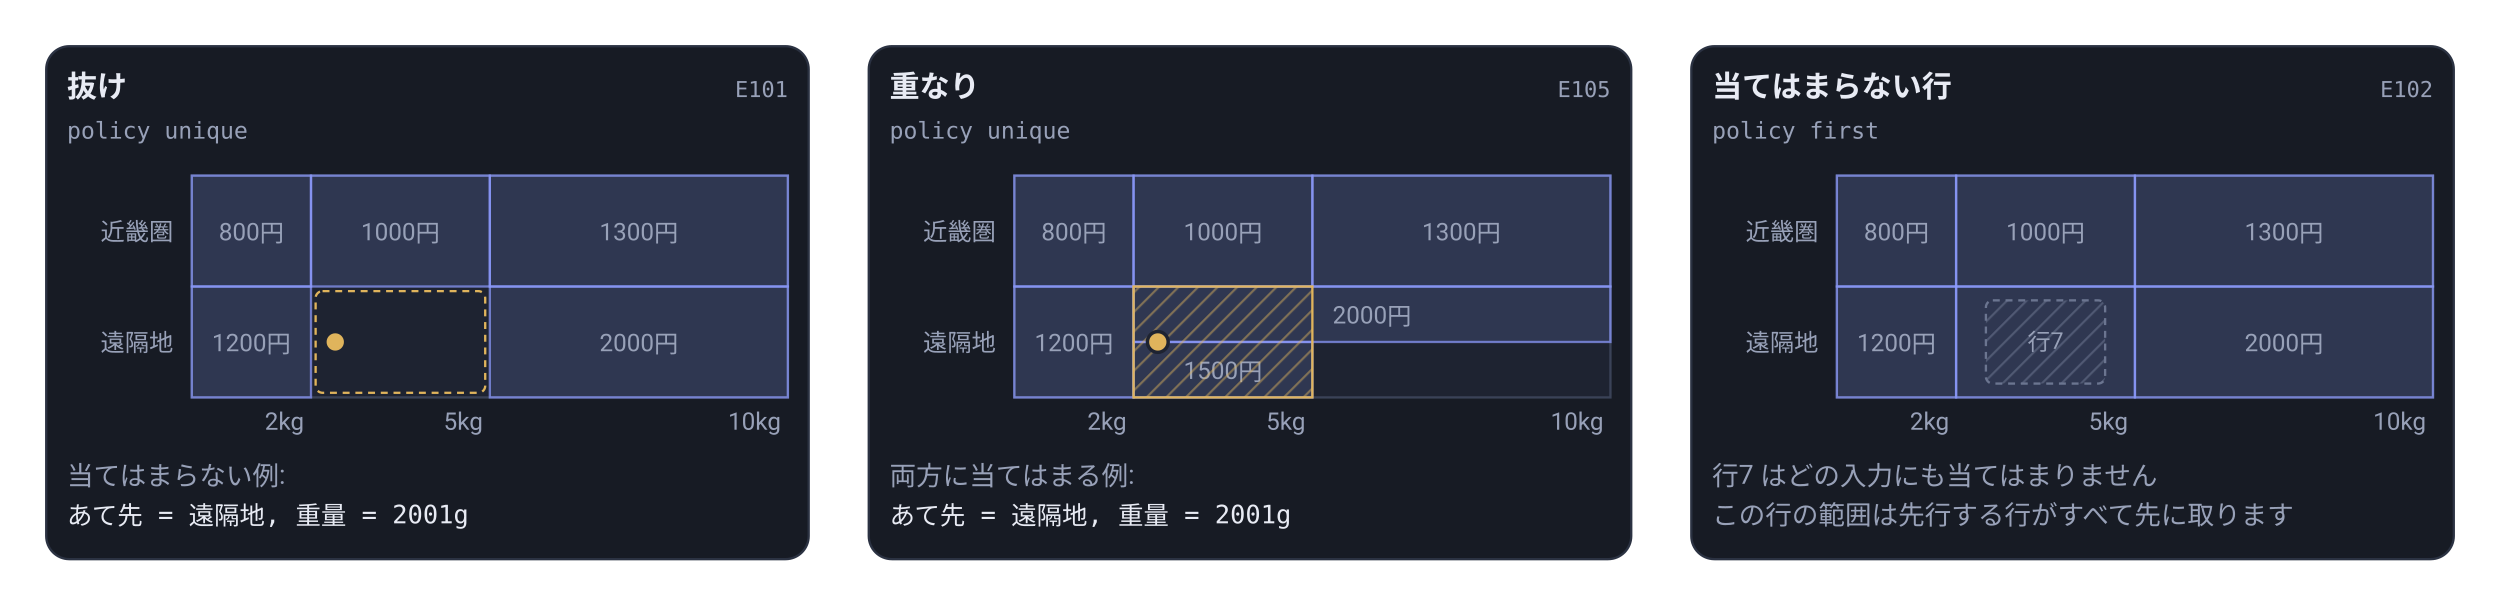
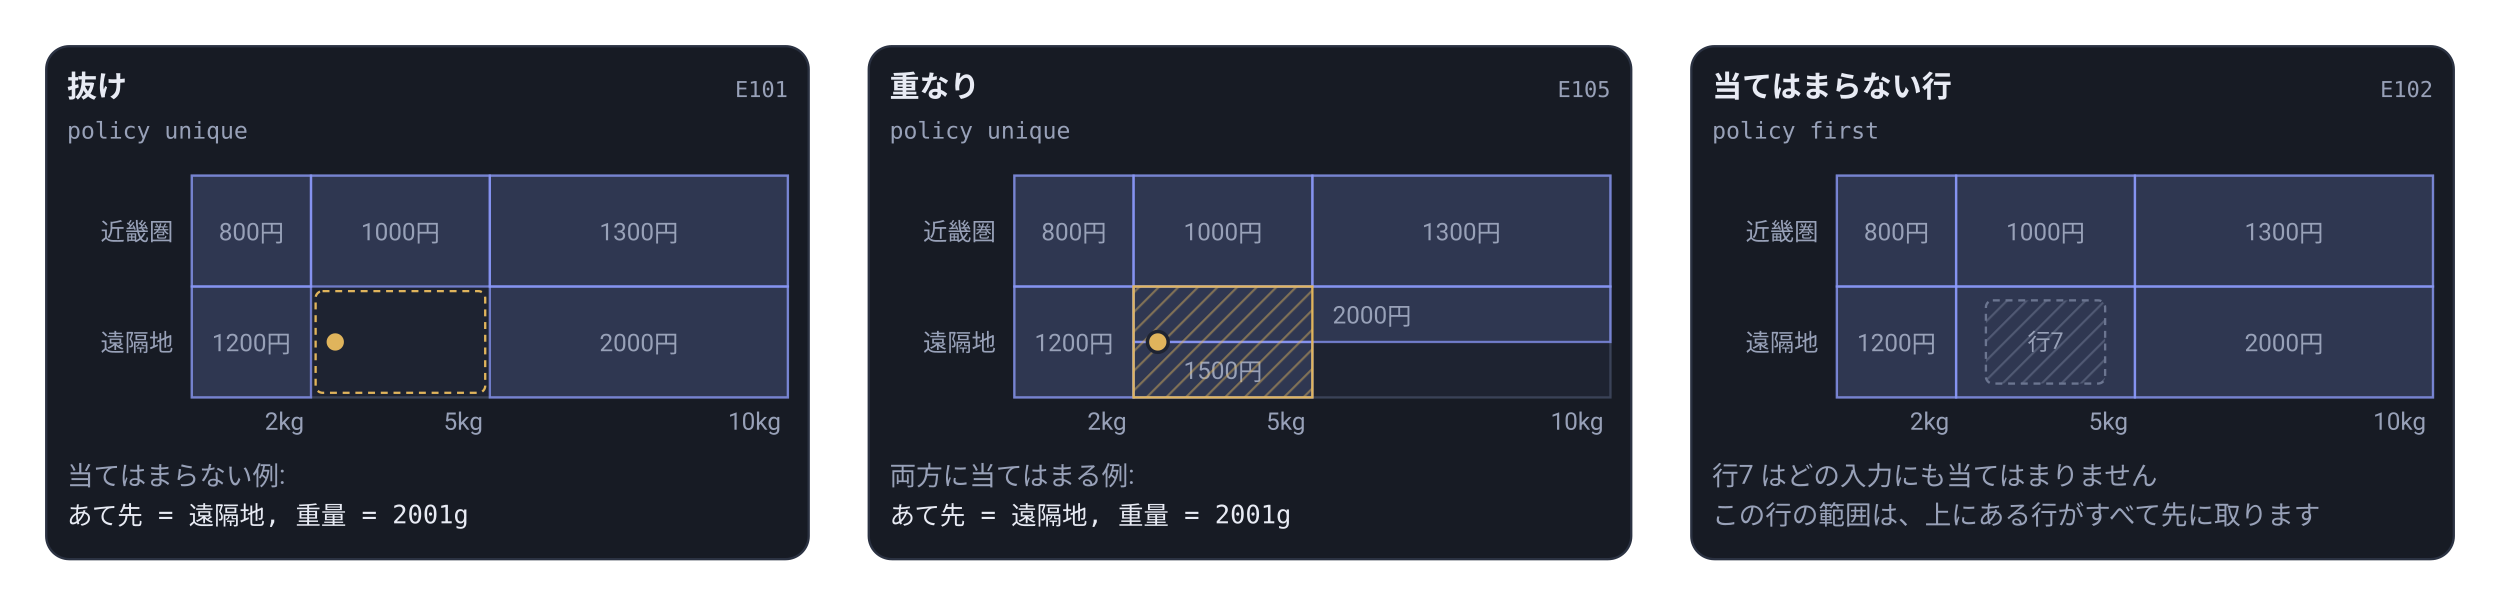
<svg xmlns="http://www.w3.org/2000/svg" viewBox="0 0 1082 262" role="img" aria-label="同じ検査が三つの欠陥を決める。抜け(E101)は、どの行も覆っていない範囲があること。重なり(E105)は、policy unique の表で二つの行が同じ範囲を覆っていること。当てはまらない行(E102)は、policy first の表で先の行がその行の範囲を先に全部取ること。どれも同じ区画の計算で決まり、抜けと重なりはそれを起こす入力そのものが返る。" font-family="-apple-system, BlinkMacSystemFont, &quot;Hiragino Sans&quot;, &quot;Noto Sans JP&quot;, &quot;Yu Gothic&quot;, Meiryo, &quot;Segoe UI&quot;, Roboto, sans-serif">
  <defs>
    <pattern id="both" width="6" height="6" patternUnits="userSpaceOnUse" patternTransform="rotate(45)">
      <line x1="0" y1="0" x2="0" y2="6" stroke="#e0b45c" stroke-width="2" />
    </pattern>
    <pattern id="dead" width="6" height="6" patternUnits="userSpaceOnUse" patternTransform="rotate(45)">
      <line x1="0" y1="0" x2="0" y2="6" stroke="#6b7590" stroke-width="2" />
    </pattern>
  </defs>
  <g transform="translate(20,20)">
    <rect x="0" y="0" width="330" height="222" rx="10" fill="#171b24" stroke="#2b3242" />
    <text x="9" y="22" font-size="13" font-weight="600" text-anchor="start" fill="#e8ebf4">抜け</text>
    <text x="321" y="22" font-size="9.5" font-weight="400" text-anchor="end" fill="#98a1b8" font-family="ui-monospace, SFMono-Regular, Menlo, Consolas, monospace">E101</text>
    <text x="9" y="40" font-size="10" font-weight="400" text-anchor="start" fill="#98a1b8" font-family="ui-monospace, SFMono-Regular, Menlo, Consolas, monospace">policy unique</text>
    <rect x="63" y="56" width="258" height="96" fill="#1e2331" stroke="#3a4257" />
    <rect x="63.0" y="56.0" width="51.6" height="48.0" fill="#8e9cff" fill-opacity="0.16" stroke="#8e9cff" stroke-opacity="0.7" />
    <text x="88.8" y="84.0" font-size="10.5" font-weight="400" text-anchor="middle" fill="#98a1b8">800円</text>
    <rect x="114.6" y="56.0" width="77.4" height="48.0" fill="#8e9cff" fill-opacity="0.16" stroke="#8e9cff" stroke-opacity="0.7" />
    <text x="153.3" y="84.0" font-size="10.5" font-weight="400" text-anchor="middle" fill="#98a1b8">1000円</text>
    <rect x="192.0" y="56.0" width="129.0" height="48.0" fill="#8e9cff" fill-opacity="0.16" stroke="#8e9cff" stroke-opacity="0.7" />
    <text x="256.5" y="84.0" font-size="10.5" font-weight="400" text-anchor="middle" fill="#98a1b8">1300円</text>
    <rect x="63.0" y="104.0" width="51.6" height="48.0" fill="#8e9cff" fill-opacity="0.16" stroke="#8e9cff" stroke-opacity="0.7" />
    <text x="88.8" y="132.0" font-size="10.5" font-weight="400" text-anchor="middle" fill="#98a1b8">1200円</text>
    <rect x="192.0" y="104.0" width="129.0" height="48.0" fill="#8e9cff" fill-opacity="0.16" stroke="#8e9cff" stroke-opacity="0.7" />
    <text x="256.5" y="132.0" font-size="10.5" font-weight="400" text-anchor="middle" fill="#98a1b8">2000円</text>
    <rect x="116.6" y="106.0" width="73.4" height="44.0" rx="3" fill="none" stroke="#e0b45c" stroke-width="1" stroke-dasharray="3 2.5" />
    <circle cx="125.1" cy="128.0" r="4.5" fill="#e0b45c" stroke="#1e2331" stroke-width="1.5" />
    <text x="55" y="84.0" font-size="10.5" font-weight="400" text-anchor="end" fill="#98a1b8">近畿圏</text>
    <text x="55" y="132.0" font-size="10.5" font-weight="400" text-anchor="end" fill="#98a1b8">遠隔地</text>
    <text x="111.6" y="166" font-size="10.5" font-weight="400" text-anchor="end" fill="#98a1b8">2kg</text>
    <text x="189.0" y="166" font-size="10.5" font-weight="400" text-anchor="end" fill="#98a1b8">5kg</text>
    <text x="318.0" y="166" font-size="10.5" font-weight="400" text-anchor="end" fill="#98a1b8">10kg</text>
    <text x="9" y="190" font-size="11.5" font-weight="400" text-anchor="start" fill="#98a1b8">当てはまらない例:</text>
    <text x="9" y="207" font-size="11" font-weight="400" text-anchor="start" fill="#e8ebf4" font-family="ui-monospace, SFMono-Regular, Menlo, Consolas, monospace">あて先 = 遠隔地, 重量 = 2001g</text>
  </g>
  <g transform="translate(376,20)">
    <rect x="0" y="0" width="330" height="222" rx="10" fill="#171b24" stroke="#2b3242" />
    <text x="9" y="22" font-size="13" font-weight="600" text-anchor="start" fill="#e8ebf4">重なり</text>
    <text x="321" y="22" font-size="9.5" font-weight="400" text-anchor="end" fill="#98a1b8" font-family="ui-monospace, SFMono-Regular, Menlo, Consolas, monospace">E105</text>
    <text x="9" y="40" font-size="10" font-weight="400" text-anchor="start" fill="#98a1b8" font-family="ui-monospace, SFMono-Regular, Menlo, Consolas, monospace">policy unique</text>
    <rect x="63" y="56" width="258" height="96" fill="#1e2331" stroke="#3a4257" />
    <rect x="63.0" y="56.0" width="51.6" height="48.0" fill="#8e9cff" fill-opacity="0.16" stroke="#8e9cff" stroke-opacity="0.7" />
    <text x="88.8" y="84.0" font-size="10.5" font-weight="400" text-anchor="middle" fill="#98a1b8">800円</text>
    <rect x="114.6" y="56.0" width="77.4" height="48.0" fill="#8e9cff" fill-opacity="0.16" stroke="#8e9cff" stroke-opacity="0.7" />
    <text x="153.3" y="84.0" font-size="10.5" font-weight="400" text-anchor="middle" fill="#98a1b8">1000円</text>
    <rect x="192.0" y="56.0" width="129.0" height="48.0" fill="#8e9cff" fill-opacity="0.16" stroke="#8e9cff" stroke-opacity="0.7" />
    <text x="256.5" y="84.0" font-size="10.5" font-weight="400" text-anchor="middle" fill="#98a1b8">1300円</text>
    <rect x="63.0" y="104.0" width="51.6" height="48.0" fill="#8e9cff" fill-opacity="0.16" stroke="#8e9cff" stroke-opacity="0.7" />
    <text x="88.8" y="132.0" font-size="10.5" font-weight="400" text-anchor="middle" fill="#98a1b8">1200円</text>
    <rect x="114.6" y="104.0" width="206.4" height="24.0" fill="#8e9cff" fill-opacity="0.16" stroke="#8e9cff" stroke-opacity="0.7" />
    <text x="217.8" y="120.0" font-size="10.5" font-weight="400" text-anchor="middle" fill="#98a1b8">2000円</text>
    <rect x="114.6" y="128.0" width="77.4" height="24.0" fill="#8e9cff" fill-opacity="0.16" stroke="#8e9cff" stroke-opacity="0.7" />
    <text x="153.3" y="144.0" font-size="10.5" font-weight="400" text-anchor="middle" fill="#98a1b8">1500円</text>
    <rect x="114.6" y="104.0" width="77.4" height="48.0" fill="url(#both)" fill-opacity="0.42" stroke="#e0b45c" stroke-width="1" />
    <circle cx="125.1" cy="128.0" r="4.5" fill="#e0b45c" stroke="#1e2331" stroke-width="1.5" />
    <text x="55" y="84.0" font-size="10.5" font-weight="400" text-anchor="end" fill="#98a1b8">近畿圏</text>
    <text x="55" y="132.0" font-size="10.5" font-weight="400" text-anchor="end" fill="#98a1b8">遠隔地</text>
    <text x="111.6" y="166" font-size="10.5" font-weight="400" text-anchor="end" fill="#98a1b8">2kg</text>
    <text x="189.0" y="166" font-size="10.5" font-weight="400" text-anchor="end" fill="#98a1b8">5kg</text>
    <text x="318.0" y="166" font-size="10.5" font-weight="400" text-anchor="end" fill="#98a1b8">10kg</text>
    <text x="9" y="190" font-size="11.5" font-weight="400" text-anchor="start" fill="#98a1b8">両方に当てはまる例:</text>
    <text x="9" y="207" font-size="11" font-weight="400" text-anchor="start" fill="#e8ebf4" font-family="ui-monospace, SFMono-Regular, Menlo, Consolas, monospace">あて先 = 遠隔地, 重量 = 2001g</text>
  </g>
  <g transform="translate(732,20)">
    <rect x="0" y="0" width="330" height="222" rx="10" fill="#171b24" stroke="#2b3242" />
    <text x="9" y="22" font-size="13" font-weight="600" text-anchor="start" fill="#e8ebf4">当てはまらない行</text>
    <text x="321" y="22" font-size="9.5" font-weight="400" text-anchor="end" fill="#98a1b8" font-family="ui-monospace, SFMono-Regular, Menlo, Consolas, monospace">E102</text>
    <text x="9" y="40" font-size="10" font-weight="400" text-anchor="start" fill="#98a1b8" font-family="ui-monospace, SFMono-Regular, Menlo, Consolas, monospace">policy first</text>
    <rect x="63" y="56" width="258" height="96" fill="#1e2331" stroke="#3a4257" />
    <rect x="63.0" y="56.0" width="51.6" height="48.0" fill="#8e9cff" fill-opacity="0.16" stroke="#8e9cff" stroke-opacity="0.7" />
    <text x="88.8" y="84.0" font-size="10.5" font-weight="400" text-anchor="middle" fill="#98a1b8">800円</text>
    <rect x="114.6" y="56.0" width="77.4" height="48.0" fill="#8e9cff" fill-opacity="0.16" stroke="#8e9cff" stroke-opacity="0.7" />
    <text x="153.3" y="84.0" font-size="10.5" font-weight="400" text-anchor="middle" fill="#98a1b8">1000円</text>
    <rect x="192.0" y="56.0" width="129.0" height="48.0" fill="#8e9cff" fill-opacity="0.16" stroke="#8e9cff" stroke-opacity="0.7" />
    <text x="256.5" y="84.0" font-size="10.5" font-weight="400" text-anchor="middle" fill="#98a1b8">1300円</text>
    <rect x="63.0" y="104.0" width="51.6" height="48.0" fill="#8e9cff" fill-opacity="0.16" stroke="#8e9cff" stroke-opacity="0.7" />
    <text x="88.8" y="132.0" font-size="10.5" font-weight="400" text-anchor="middle" fill="#98a1b8">1200円</text>
    <rect x="192.0" y="104.0" width="129.0" height="48.0" fill="#8e9cff" fill-opacity="0.16" stroke="#8e9cff" stroke-opacity="0.7" />
    <text x="256.5" y="132.0" font-size="10.5" font-weight="400" text-anchor="middle" fill="#98a1b8">2000円</text>
    <rect x="114.6" y="104.0" width="77.4" height="48.0" fill="#8e9cff" fill-opacity="0.16" stroke="#8e9cff" stroke-opacity="0.7" />
    <rect x="127.5" y="110.0" width="51.6" height="36.0" rx="3" fill="url(#dead)" fill-opacity="0.5" stroke="#6b7590" stroke-width="1" stroke-dasharray="3 2.5" />
    <text x="153.3" y="131.5" font-size="10" font-weight="400" text-anchor="middle" fill="#98a1b8">行7</text>
    <text x="55" y="84.0" font-size="10.5" font-weight="400" text-anchor="end" fill="#98a1b8">近畿圏</text>
    <text x="55" y="132.0" font-size="10.5" font-weight="400" text-anchor="end" fill="#98a1b8">遠隔地</text>
    <text x="111.6" y="166" font-size="10.5" font-weight="400" text-anchor="end" fill="#98a1b8">2kg</text>
    <text x="189.0" y="166" font-size="10.5" font-weight="400" text-anchor="end" fill="#98a1b8">5kg</text>
    <text x="318.0" y="166" font-size="10.5" font-weight="400" text-anchor="end" fill="#98a1b8">10kg</text>
    <text x="9" y="190" font-size="11.5" font-weight="400" text-anchor="start" fill="#98a1b8">行7 はどの入力にも当てはまりません</text>
-     <text x="9" y="207" font-size="11.5" font-weight="400" text-anchor="start" fill="#98a1b8">この行の範囲は先行する行がすべて先に取ります</text>
+     <text x="9" y="207" font-size="11.5" font-weight="400" text-anchor="start" fill="#98a1b8">この行の範囲は、上にある行がすべて先に取ります</text>
  </g>
</svg>
